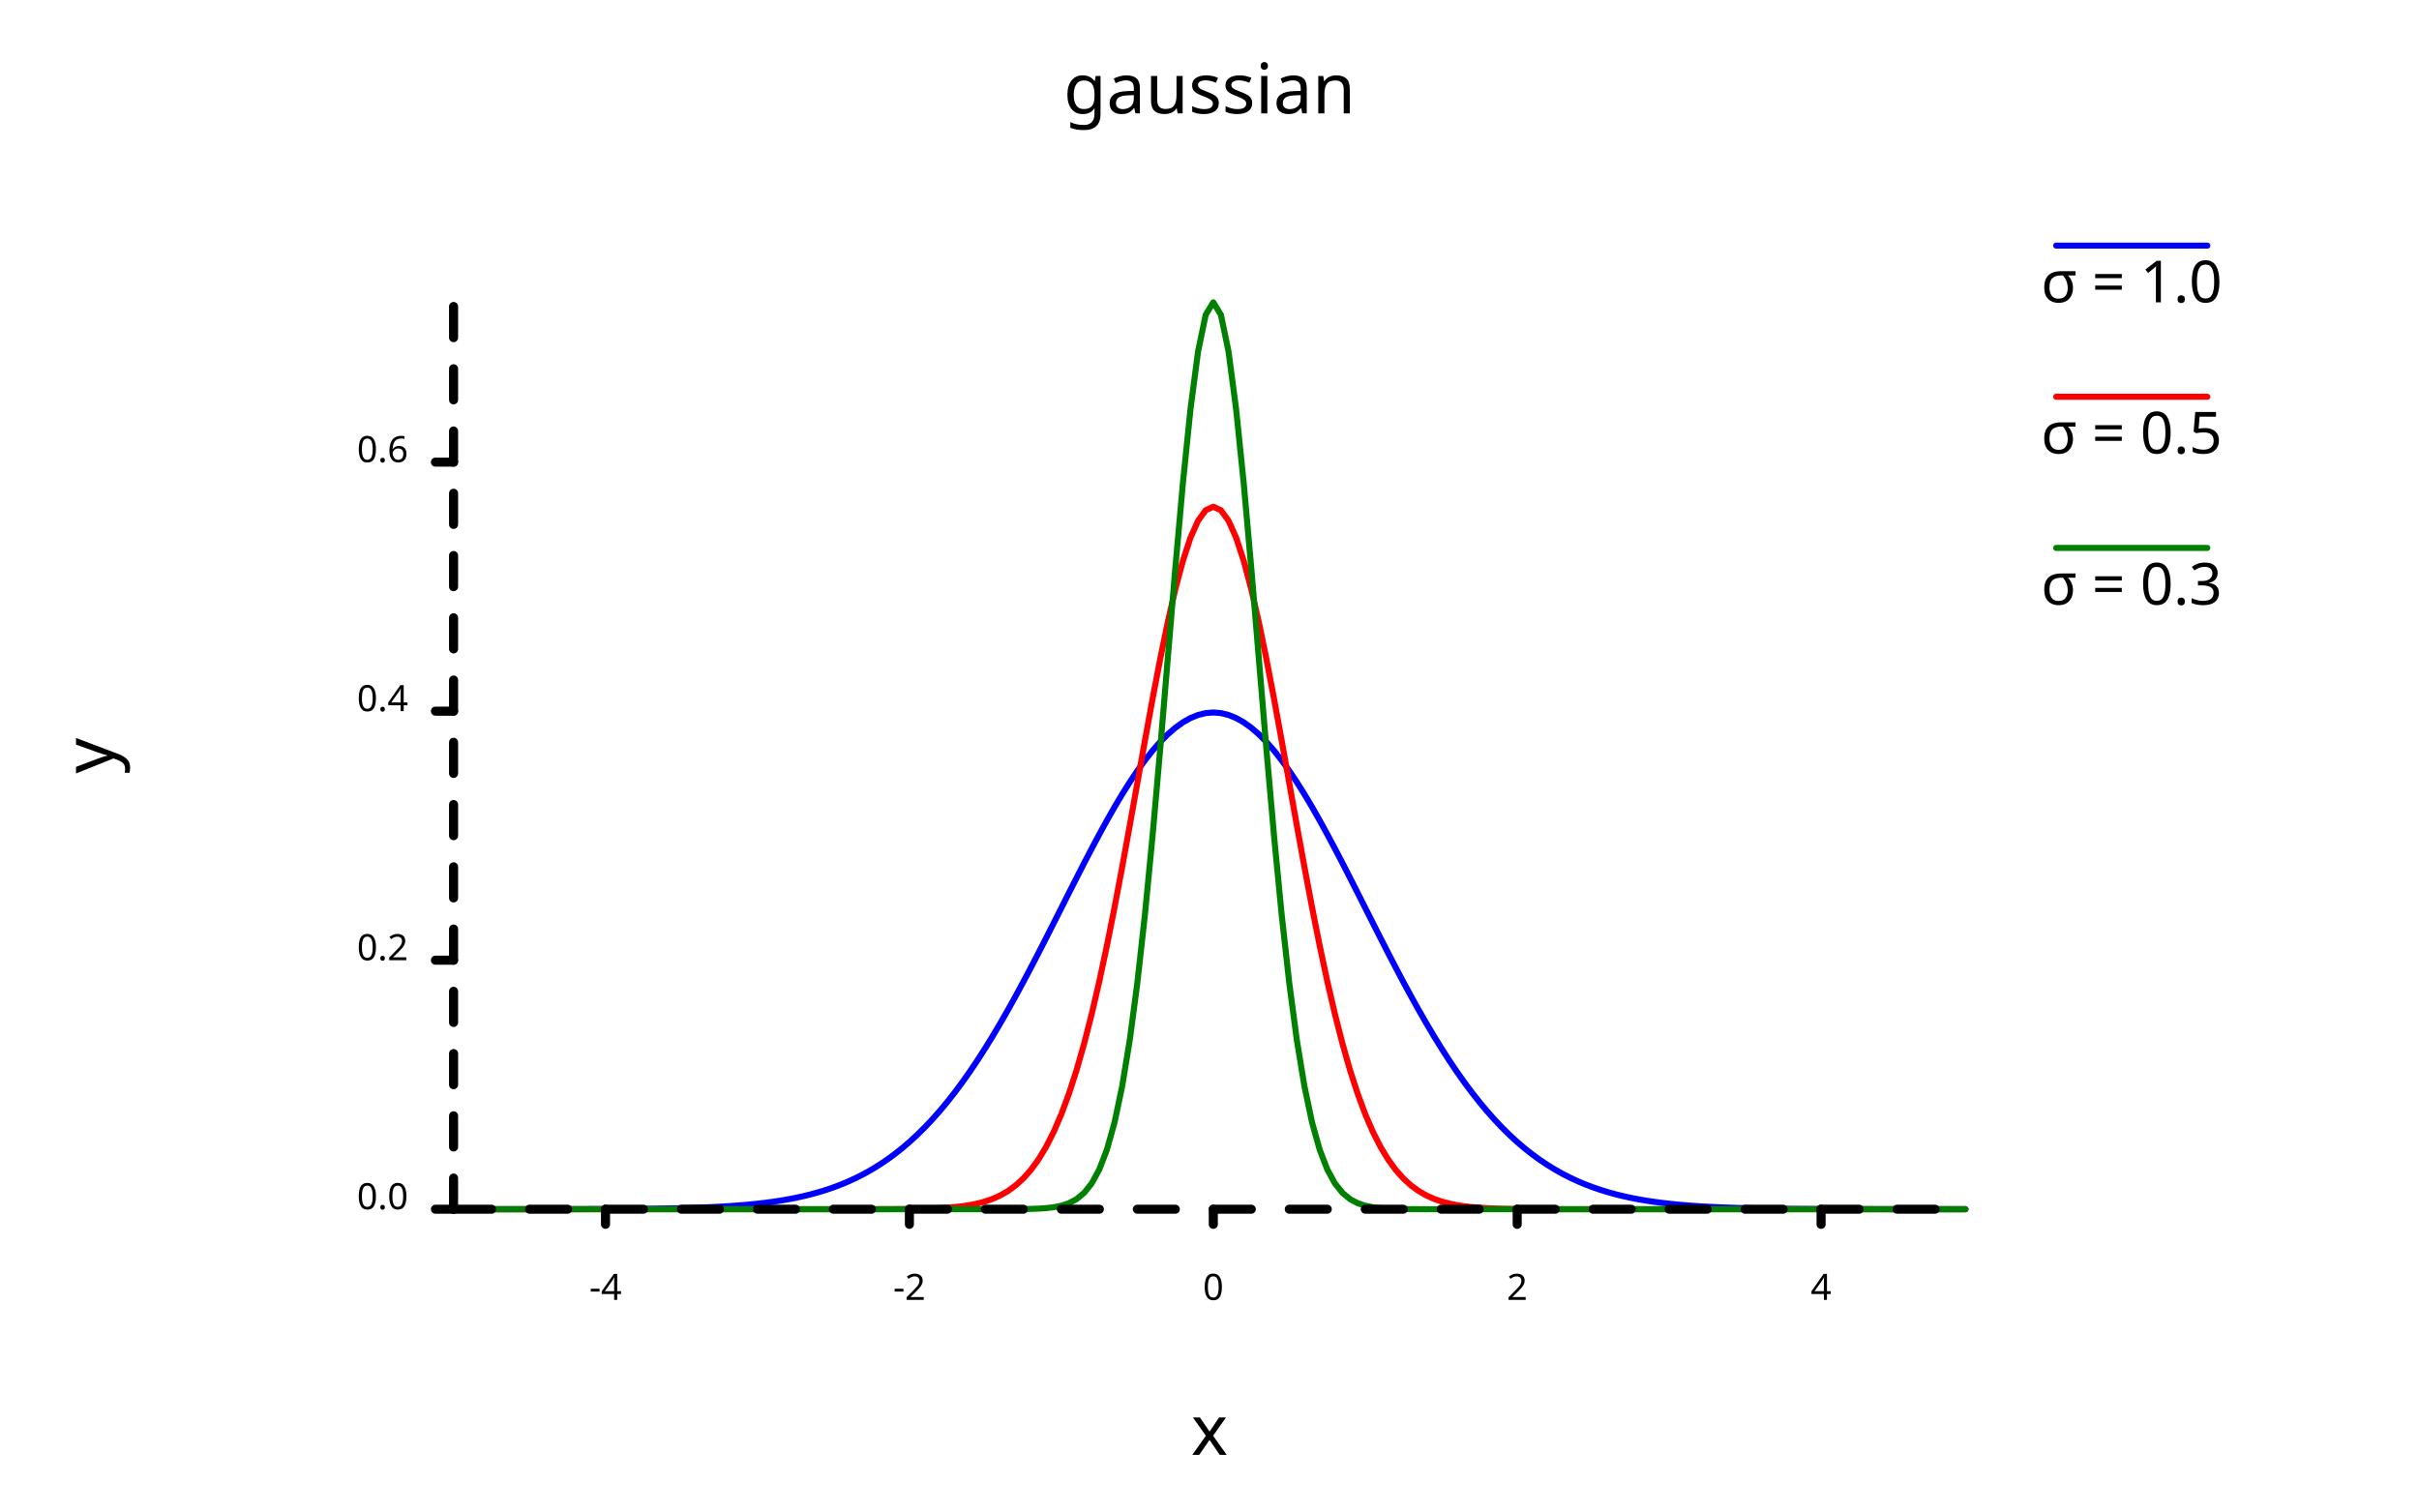
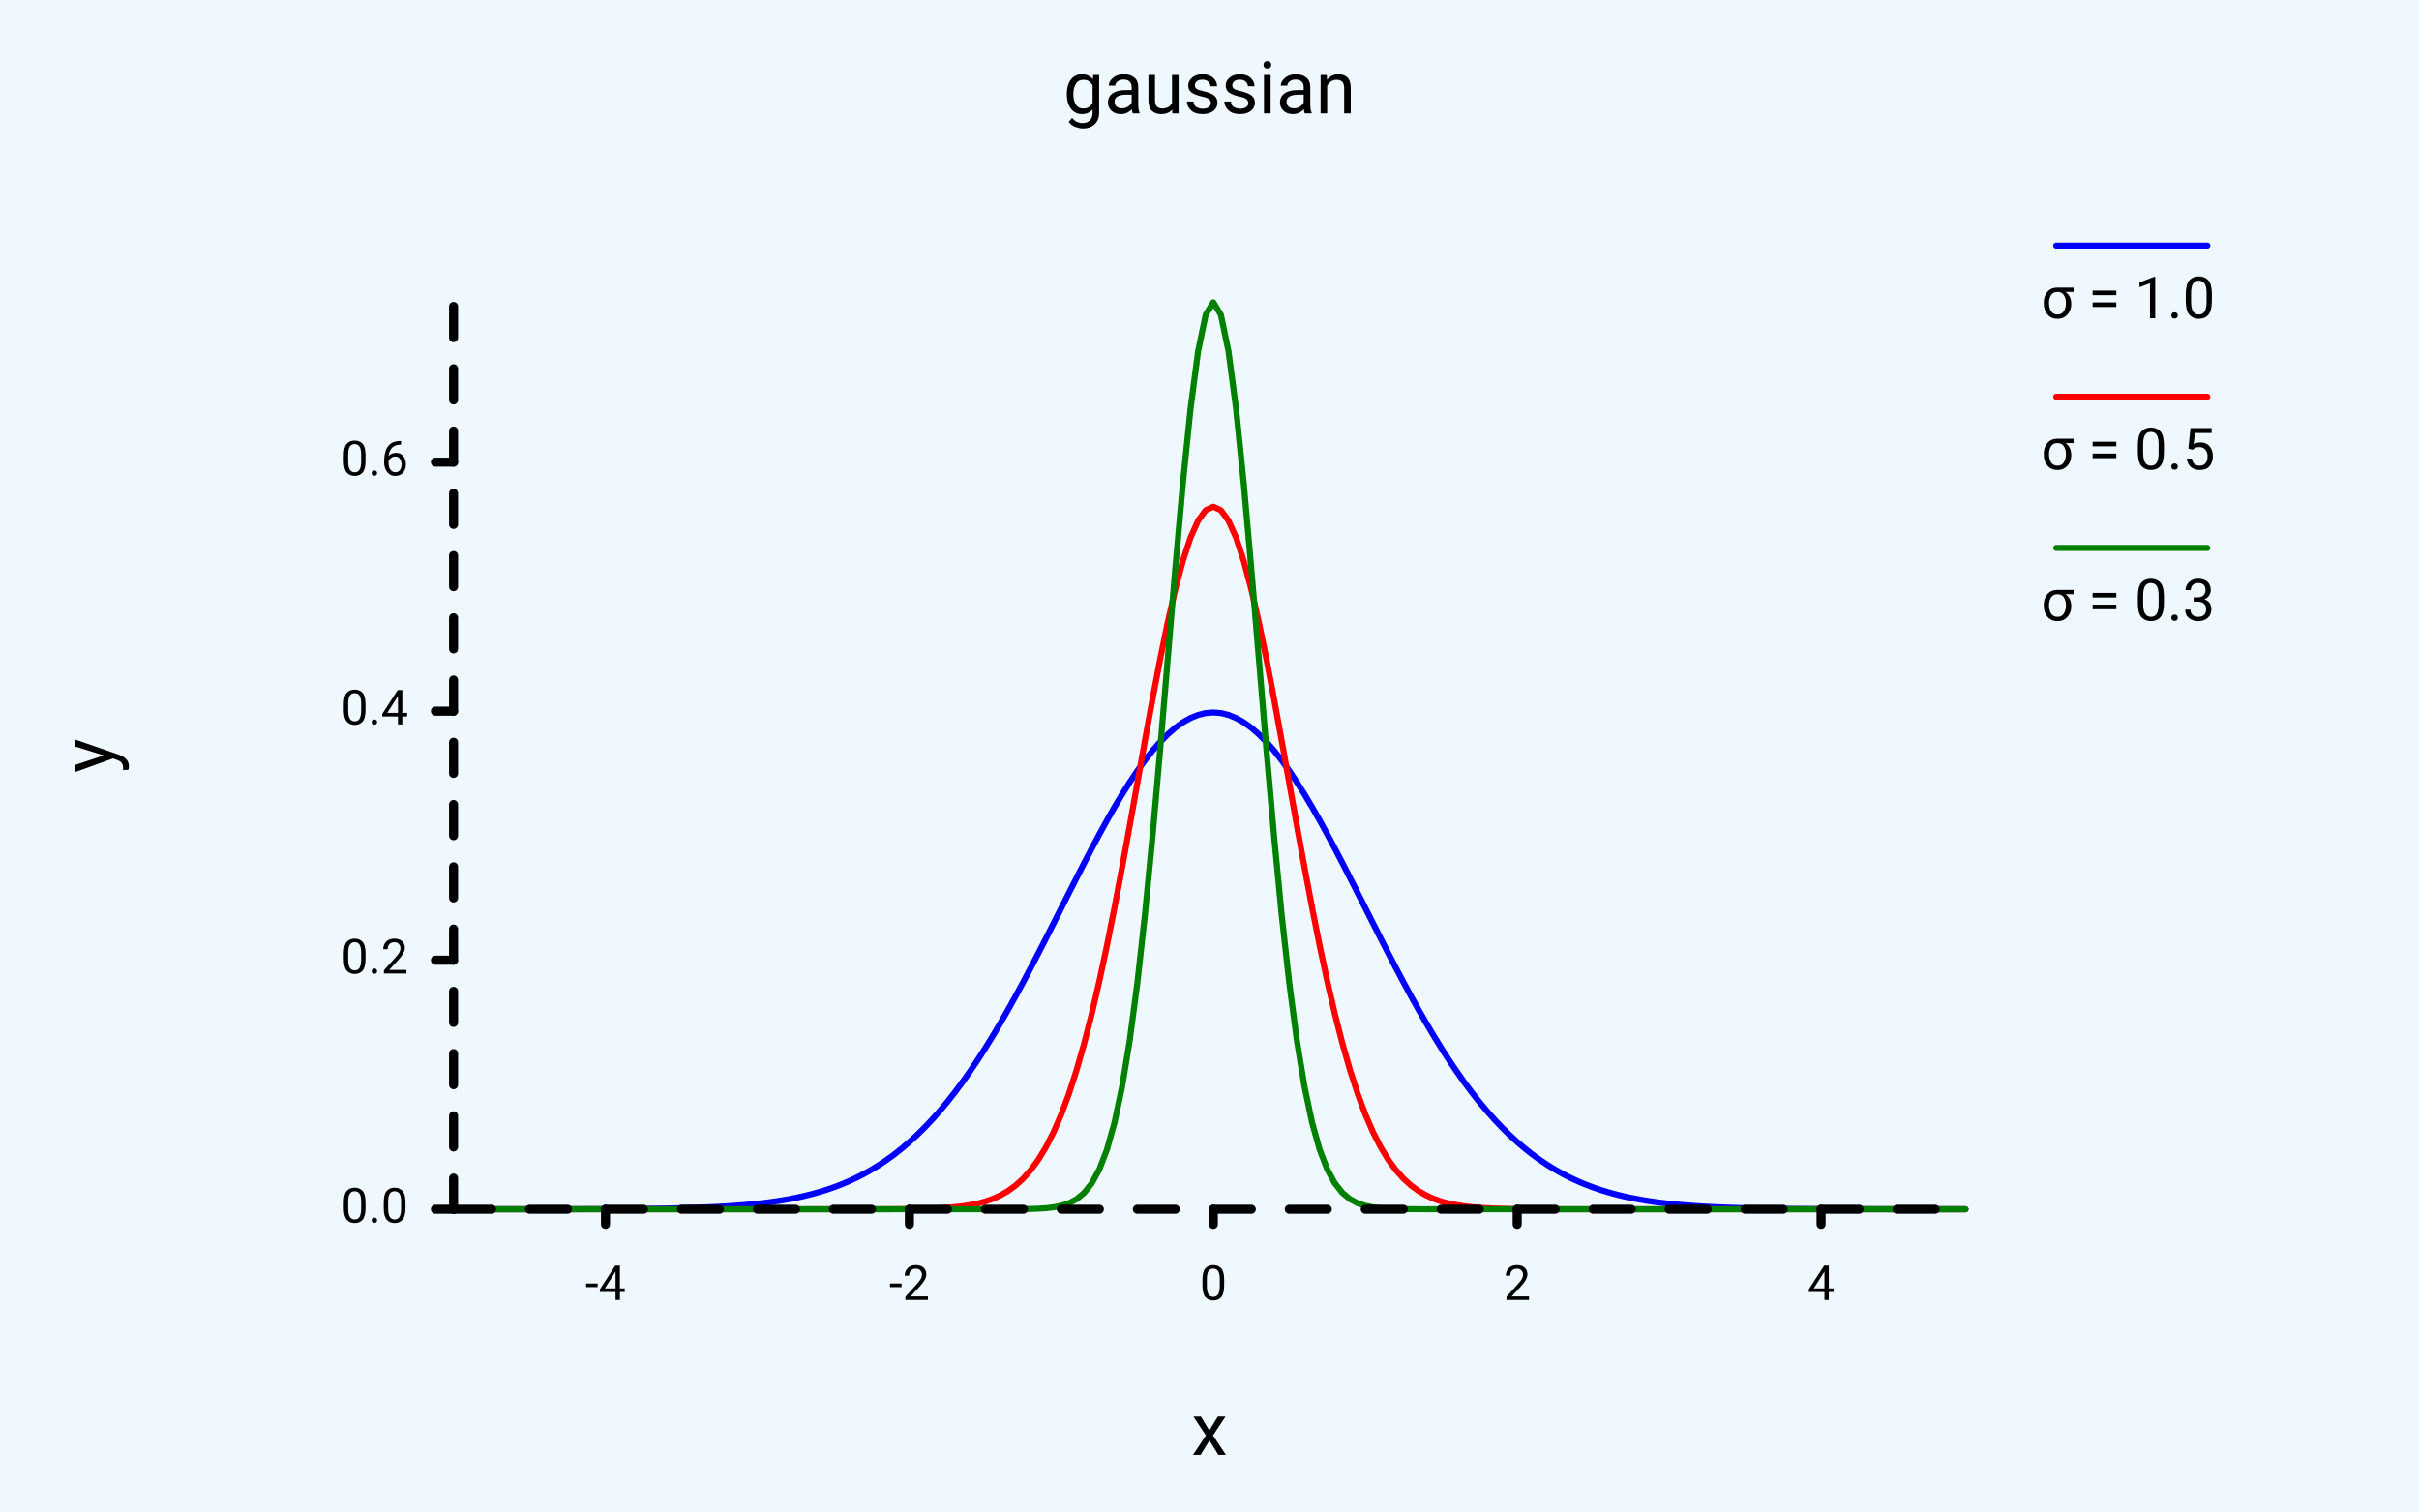
<svg xmlns="http://www.w3.org/2000/svg" class="poloto" width="800" height="500" viewBox="0 0 800 500">
-   <style>.poloto { stroke-linecap:round; stroke-linejoin:round; font-family: 'Tahoma', sans-serif; background-color: AliceBlue;} .poloto_scatter{stroke-width:7} .poloto_tick_line{stroke:gray;stroke-width:0.5} .poloto_line{stroke-width:2} .poloto_text{fill: black;} .poloto_axis_lines{stroke: black;stroke-width:3;fill:none;stroke-dasharray:none} .poloto0stroke{stroke:  blue;} .poloto1stroke{stroke:  red;} .poloto2stroke{stroke:  green;} .poloto3stroke{stroke:  gold;} .poloto4stroke{stroke:  aqua;} .poloto5stroke{stroke:  lime;} .poloto6stroke{stroke:  orange;} .poloto7stroke{stroke:  chocolate;} .poloto0fill{fill:blue;} .poloto1fill{fill:red;} .poloto2fill{fill:green;} .poloto3fill{fill:gold;} .poloto4fill{fill:aqua;} .poloto5fill{fill:lime;} .poloto6fill{fill:orange;} .poloto7fill{fill:chocolate;}</style>
-   <text class="poloto_text poloto_legend_text" alignment-baseline="middle" text-anchor="start" font-size="large" x="675" y="100">σ = 1.0</text>
+   <style>.poloto { stroke-linecap:round; stroke-linejoin:round; font-family: Roboto,sans-serif ; font-size:16px; } .poloto_background{fill:AliceBlue;} .poloto_scatter{stroke-width:7} .poloto_tick_line{stroke:gray;stroke-width:0.5} .poloto_line{stroke-width:2} .poloto_text{fill: black;} .poloto_axis_lines{stroke: black;stroke-width:3;fill:none;stroke-dasharray:none} .poloto_title{font-size:24px;dominant-baseline:start;text-anchor:middle;} .poloto_xname{font-size:24px;dominant-baseline:start;text-anchor:middle;} .poloto_yname{font-size:24px;dominant-baseline:start;text-anchor:middle;} .poloto0stroke{stroke:  blue;} .poloto1stroke{stroke:  red;} .poloto2stroke{stroke:  green;} .poloto3stroke{stroke:  gold;} .poloto4stroke{stroke:  aqua;} .poloto5stroke{stroke:  lime;} .poloto6stroke{stroke:  orange;} .poloto7stroke{stroke:  chocolate;} .poloto0fill{fill:blue;} .poloto1fill{fill:red;} .poloto2fill{fill:green;} .poloto3fill{fill:gold;} .poloto4fill{fill:aqua;} .poloto5fill{fill:lime;} .poloto6fill{fill:orange;} .poloto7fill{fill:chocolate;}</style>
+   <circle r="1e5" class="poloto_background" />
+   <text class="poloto_text poloto_legend_text" dominant-baseline="middle" text-anchor="start" font-size="large" x="675" y="100">σ = 1.0</text>
  <line class="poloto_line poloto_legend_icon poloto0stroke poloto0legend" stroke="black" x1="680" x2="730" y1="81.25" y2="81.25" />
  <path class="poloto_line poloto0stroke" fill="none" stroke="black" d=" M 150 399.999 L 152.513 399.999 L 155.025 399.999 L 157.538 399.999 L 160.05 399.998 L 162.563 399.998 L 165.075 399.997 L 167.588 399.997 L 170.101 399.996 L 172.613 399.995 L 175.126 399.993 L 177.638 399.992 L 180.151 399.99 L 182.663 399.987 L 185.176 399.984 L 187.688 399.98 L 190.201 399.976 L 192.714 399.97 L 195.226 399.963 L 197.739 399.955 L 200.251 399.945 L 202.764 399.933 L 205.276 399.918 L 207.789 399.901 L 210.302 399.88 L 212.814 399.855 L 215.327 399.825 L 217.839 399.79 L 220.352 399.748 L 222.864 399.699 L 225.377 399.641 L 227.889 399.572 L 230.402 399.492 L 232.915 399.399 L 235.427 399.291 L 237.94 399.164 L 240.452 399.018 L 242.965 398.849 L 245.477 398.654 L 247.99 398.431 L 250.503 398.175 L 253.015 397.882 L 255.528 397.548 L 258.04 397.169 L 260.553 396.74 L 263.065 396.255 L 265.578 395.708 L 268.09 395.094 L 270.603 394.405 L 273.116 393.637 L 275.628 392.78 L 278.141 391.829 L 280.653 390.776 L 283.166 389.613 L 285.678 388.333 L 288.191 386.927 L 290.704 385.389 L 293.216 383.71 L 295.729 381.884 L 298.241 379.903 L 300.754 377.762 L 303.266 375.454 L 305.779 372.974 L 308.291 370.318 L 310.804 367.482 L 313.317 364.464 L 315.829 361.263 L 318.342 357.879 L 320.854 354.314 L 323.367 350.571 L 325.879 346.654 L 328.392 342.571 L 330.905 338.33 L 333.417 333.941 L 335.93 329.417 L 338.442 324.77 L 340.955 320.018 L 343.467 315.179 L 345.98 310.271 L 348.492 305.316 L 351.005 300.337 L 353.518 295.358 L 356.03 290.405 L 358.543 285.503 L 361.055 280.682 L 363.568 275.967 L 366.08 271.389 L 368.593 266.974 L 371.106 262.751 L 373.618 258.748 L 376.131 254.991 L 378.643 251.506 L 381.156 248.317 L 383.668 245.446 L 386.181 242.914 L 388.693 240.739 L 391.206 238.937 L 393.719 237.521 L 396.231 236.503 L 398.744 235.889 L 401.256 235.683 L 403.769 235.889 L 406.281 236.503 L 408.794 237.521 L 411.307 238.937 L 413.819 240.739 L 416.332 242.914 L 418.844 245.446 L 421.357 248.317 L 423.869 251.506 L 426.382 254.991 L 428.894 258.748 L 431.407 262.751 L 433.92 266.974 L 436.432 271.389 L 438.945 275.967 L 441.457 280.682 L 443.97 285.503 L 446.482 290.405 L 448.995 295.358 L 451.508 300.337 L 454.02 305.316 L 456.533 310.271 L 459.045 315.179 L 461.558 320.018 L 464.07 324.77 L 466.583 329.417 L 469.095 333.941 L 471.608 338.33 L 474.121 342.571 L 476.633 346.654 L 479.146 350.571 L 481.658 354.314 L 484.171 357.879 L 486.683 361.263 L 489.196 364.464 L 491.709 367.482 L 494.221 370.318 L 496.734 372.974 L 499.246 375.454 L 501.759 377.762 L 504.271 379.903 L 506.784 381.884 L 509.296 383.71 L 511.809 385.389 L 514.322 386.927 L 516.834 388.333 L 519.347 389.613 L 521.859 390.776 L 524.372 391.829 L 526.884 392.78 L 529.397 393.637 L 531.91 394.405 L 534.422 395.094 L 536.935 395.708 L 539.447 396.255 L 541.96 396.74 L 544.472 397.169 L 546.985 397.548 L 549.497 397.882 L 552.01 398.175 L 554.523 398.431 L 557.035 398.654 L 559.548 398.849 L 562.06 399.018 L 564.573 399.164 L 567.085 399.291 L 569.598 399.399 L 572.111 399.492 L 574.623 399.572 L 577.136 399.641 L 579.648 399.699 L 582.161 399.748 L 584.673 399.79 L 587.186 399.825 L 589.698 399.855 L 592.211 399.88 L 594.724 399.901 L 597.236 399.918 L 599.749 399.933 L 602.261 399.945 L 604.774 399.955 L 607.286 399.963 L 609.799 399.97 L 612.312 399.976 L 614.824 399.98 L 617.337 399.984 L 619.849 399.987 L 622.362 399.99 L 624.874 399.992 L 627.387 399.993 L 629.899 399.995 L 632.412 399.996 L 634.925 399.997 L 637.437 399.997 L 639.95 399.998 L 642.462 399.998 L 644.975 399.999 L 647.487 399.999 L 650 399.999" />
-   <text class="poloto_text poloto_legend_text" alignment-baseline="middle" text-anchor="start" font-size="large" x="675" y="150">σ = 0.5</text>
+   <text class="poloto_text poloto_legend_text" dominant-baseline="middle" text-anchor="start" font-size="large" x="675" y="150">σ = 0.5</text>
  <line class="poloto_line poloto_legend_icon poloto1stroke poloto1legend" stroke="black" x1="680" x2="730" y1="131.25" y2="131.25" />
  <path class="poloto_line poloto1stroke" fill="none" stroke="black" d=" M 150 400 L 152.513 400 L 155.025 400 L 157.538 400 L 160.05 400 L 162.563 400 L 165.075 400 L 167.588 400 L 170.101 400 L 172.613 400 L 175.126 400 L 177.638 400 L 180.151 400 L 182.663 400 L 185.176 400 L 187.688 400 L 190.201 400 L 192.714 400 L 195.226 400 L 197.739 400 L 200.251 400 L 202.764 400 L 205.276 400 L 207.789 400 L 210.302 400 L 212.814 400 L 215.327 400 L 217.839 400 L 220.352 400 L 222.864 400 L 225.377 400 L 227.889 400 L 230.402 400 L 232.915 400 L 235.427 400 L 237.94 400 L 240.452 400 L 242.965 400 L 245.477 400 L 247.99 400 L 250.503 400 L 253.015 400 L 255.528 400 L 258.04 400 L 260.553 400 L 263.065 400 L 265.578 400 L 268.09 400 L 270.603 400 L 273.116 399.999 L 275.628 399.999 L 278.141 399.999 L 280.653 399.998 L 283.166 399.996 L 285.678 399.994 L 288.191 399.991 L 290.704 399.985 L 293.216 399.978 L 295.729 399.966 L 298.241 399.948 L 300.754 399.922 L 303.266 399.884 L 305.779 399.83 L 308.291 399.753 L 310.804 399.644 L 313.317 399.492 L 315.829 399.282 L 318.342 398.997 L 320.854 398.611 L 323.367 398.097 L 325.879 397.419 L 328.392 396.533 L 330.905 395.389 L 333.417 393.93 L 335.93 392.088 L 338.442 389.79 L 340.955 386.955 L 343.467 383.5 L 345.98 379.336 L 348.492 374.38 L 351.005 368.551 L 353.518 361.78 L 356.03 354.012 L 358.543 345.218 L 361.055 335.39 L 363.568 324.558 L 366.08 312.786 L 368.593 300.18 L 371.106 286.889 L 373.618 273.104 L 376.131 259.055 L 378.643 245.009 L 381.156 231.258 L 383.668 218.116 L 386.181 205.901 L 388.693 194.926 L 391.206 185.487 L 393.719 177.846 L 396.231 172.222 L 398.744 168.78 L 401.256 167.621 L 403.769 168.78 L 406.281 172.222 L 408.794 177.846 L 411.307 185.487 L 413.819 194.926 L 416.332 205.901 L 418.844 218.116 L 421.357 231.258 L 423.869 245.009 L 426.382 259.055 L 428.894 273.104 L 431.407 286.889 L 433.92 300.18 L 436.432 312.786 L 438.945 324.558 L 441.457 335.39 L 443.97 345.218 L 446.482 354.012 L 448.995 361.78 L 451.508 368.551 L 454.02 374.38 L 456.533 379.336 L 459.045 383.5 L 461.558 386.955 L 464.07 389.79 L 466.583 392.088 L 469.095 393.93 L 471.608 395.389 L 474.121 396.533 L 476.633 397.419 L 479.146 398.097 L 481.658 398.611 L 484.171 398.997 L 486.683 399.282 L 489.196 399.492 L 491.709 399.644 L 494.221 399.753 L 496.734 399.83 L 499.246 399.884 L 501.759 399.922 L 504.271 399.948 L 506.784 399.966 L 509.296 399.978 L 511.809 399.985 L 514.322 399.991 L 516.834 399.994 L 519.347 399.996 L 521.859 399.998 L 524.372 399.999 L 526.884 399.999 L 529.397 399.999 L 531.91 400 L 534.422 400 L 536.935 400 L 539.447 400 L 541.96 400 L 544.472 400 L 546.985 400 L 549.497 400 L 552.01 400 L 554.523 400 L 557.035 400 L 559.548 400 L 562.06 400 L 564.573 400 L 567.085 400 L 569.598 400 L 572.111 400 L 574.623 400 L 577.136 400 L 579.648 400 L 582.161 400 L 584.673 400 L 587.186 400 L 589.698 400 L 592.211 400 L 594.724 400 L 597.236 400 L 599.749 400 L 602.261 400 L 604.774 400 L 607.286 400 L 609.799 400 L 612.312 400 L 614.824 400 L 617.337 400 L 619.849 400 L 622.362 400 L 624.874 400 L 627.387 400 L 629.899 400 L 632.412 400 L 634.925 400 L 637.437 400 L 639.95 400 L 642.462 400 L 644.975 400 L 647.487 400 L 650 400" />
-   <text class="poloto_text poloto_legend_text" alignment-baseline="middle" text-anchor="start" font-size="large" x="675" y="200">σ = 0.3</text>
+   <text class="poloto_text poloto_legend_text" dominant-baseline="middle" text-anchor="start" font-size="large" x="675" y="200">σ = 0.3</text>
  <line class="poloto_line poloto_legend_icon poloto2stroke poloto2legend" stroke="black" x1="680" x2="730" y1="181.25" y2="181.25" />
  <path class="poloto_line poloto2stroke" fill="none" stroke="black" d=" M 150 400 L 152.513 400 L 155.025 400 L 157.538 400 L 160.05 400 L 162.563 400 L 165.075 400 L 167.588 400 L 170.101 400 L 172.613 400 L 175.126 400 L 177.638 400 L 180.151 400 L 182.663 400 L 185.176 400 L 187.688 400 L 190.201 400 L 192.714 400 L 195.226 400 L 197.739 400 L 200.251 400 L 202.764 400 L 205.276 400 L 207.789 400 L 210.302 400 L 212.814 400 L 215.327 400 L 217.839 400 L 220.352 400 L 222.864 400 L 225.377 400 L 227.889 400 L 230.402 400 L 232.915 400 L 235.427 400 L 237.94 400 L 240.452 400 L 242.965 400 L 245.477 400 L 247.99 400 L 250.503 400 L 253.015 400 L 255.528 400 L 258.04 400 L 260.553 400 L 263.065 400 L 265.578 400 L 268.09 400 L 270.603 400 L 273.116 400 L 275.628 400 L 278.141 400 L 280.653 400 L 283.166 400 L 285.678 400 L 288.191 400 L 290.704 400 L 293.216 400 L 295.729 400 L 298.241 400 L 300.754 400 L 303.266 400 L 305.779 400 L 308.291 400 L 310.804 400 L 313.317 400 L 315.829 400 L 318.342 400 L 320.854 400 L 323.367 400 L 325.879 399.999 L 328.392 399.997 L 330.905 399.994 L 333.417 399.988 L 335.93 399.975 L 338.442 399.949 L 340.955 399.899 L 343.467 399.807 L 345.98 399.639 L 348.492 399.344 L 351.005 398.84 L 353.518 398.006 L 356.03 396.667 L 358.543 394.581 L 361.055 391.43 L 363.568 386.819 L 366.08 380.281 L 368.593 371.31 L 371.106 359.399 L 373.618 344.119 L 376.131 325.194 L 378.643 302.604 L 381.156 276.666 L 383.668 248.099 L 386.181 218.041 L 388.693 188.006 L 391.206 159.779 L 393.719 135.251 L 396.231 116.212 L 398.744 104.138 L 401.256 100 L 403.769 104.138 L 406.281 116.212 L 408.794 135.251 L 411.307 159.779 L 413.819 188.006 L 416.332 218.041 L 418.844 248.099 L 421.357 276.666 L 423.869 302.604 L 426.382 325.194 L 428.894 344.119 L 431.407 359.399 L 433.92 371.31 L 436.432 380.281 L 438.945 386.819 L 441.457 391.43 L 443.97 394.581 L 446.482 396.667 L 448.995 398.006 L 451.508 398.84 L 454.02 399.344 L 456.533 399.639 L 459.045 399.807 L 461.558 399.899 L 464.07 399.949 L 466.583 399.975 L 469.095 399.988 L 471.608 399.994 L 474.121 399.997 L 476.633 399.999 L 479.146 400 L 481.658 400 L 484.171 400 L 486.683 400 L 489.196 400 L 491.709 400 L 494.221 400 L 496.734 400 L 499.246 400 L 501.759 400 L 504.271 400 L 506.784 400 L 509.296 400 L 511.809 400 L 514.322 400 L 516.834 400 L 519.347 400 L 521.859 400 L 524.372 400 L 526.884 400 L 529.397 400 L 531.91 400 L 534.422 400 L 536.935 400 L 539.447 400 L 541.96 400 L 544.472 400 L 546.985 400 L 549.497 400 L 552.01 400 L 554.523 400 L 557.035 400 L 559.548 400 L 562.06 400 L 564.573 400 L 567.085 400 L 569.598 400 L 572.111 400 L 574.623 400 L 577.136 400 L 579.648 400 L 582.161 400 L 584.673 400 L 587.186 400 L 589.698 400 L 592.211 400 L 594.724 400 L 597.236 400 L 599.749 400 L 602.261 400 L 604.774 400 L 607.286 400 L 609.799 400 L 612.312 400 L 614.824 400 L 617.337 400 L 619.849 400 L 622.362 400 L 624.874 400 L 627.387 400 L 629.899 400 L 632.412 400 L 634.925 400 L 637.437 400 L 639.95 400 L 642.462 400 L 644.975 400 L 647.487 400 L 650 400" />
-   <text class="poloto_labels poloto_text poloto_title" alignment-baseline="start" text-anchor="middle" font-size="x-large" x="400" y="37.5">gaussian</text>
-   <text class="poloto_labels poloto_text poloto_xname" alignment-baseline="start" text-anchor="middle" font-size="x-large" x="400" y="481.25">x</text>
-   <text class="poloto_labels poloto_text poloto_yname" alignment-baseline="start" text-anchor="middle" font-size="x-large" transform="rotate(-90,37.5,250)" x="37.5" y="250">y</text>
-   <text class="poloto_tick_labels poloto_text" alignment-baseline="middle" text-anchor="start" x="440" y="70" />
+   <text class="poloto_labels poloto_text poloto_title" x="400" y="37.5">gaussian</text>
+   <text class="poloto_labels poloto_text poloto_xname" x="400" y="481.25">x</text>
+   <text class="poloto_labels poloto_text poloto_yname" transform="rotate(-90,37.5,250)" x="37.5" y="250">y</text>
+   <text class="poloto_tick_labels poloto_text" dominant-baseline="middle" text-anchor="start" x="440" y="70" />
  <line class="poloto_axis_lines" stroke="black" x1="200.251" x2="200.251" y1="400" y2="405" />
-   <text class="poloto_tick_labels poloto_text" alignment-baseline="start" text-anchor="middle" x="200.251" y="430">-4</text>
+   <text class="poloto_tick_labels poloto_text" dominant-baseline="start" text-anchor="middle" x="200.251" y="430">-4</text>
  <line class="poloto_axis_lines" stroke="black" x1="300.754" x2="300.754" y1="400" y2="405" />
-   <text class="poloto_tick_labels poloto_text" alignment-baseline="start" text-anchor="middle" x="300.754" y="430">-2</text>
+   <text class="poloto_tick_labels poloto_text" dominant-baseline="start" text-anchor="middle" x="300.754" y="430">-2</text>
  <line class="poloto_axis_lines" stroke="black" x1="401.256" x2="401.256" y1="400" y2="405" />
-   <text class="poloto_tick_labels poloto_text" alignment-baseline="start" text-anchor="middle" x="401.256" y="430">0</text>
+   <text class="poloto_tick_labels poloto_text" dominant-baseline="start" text-anchor="middle" x="401.256" y="430">0</text>
  <line class="poloto_axis_lines" stroke="black" x1="501.759" x2="501.759" y1="400" y2="405" />
-   <text class="poloto_tick_labels poloto_text" alignment-baseline="start" text-anchor="middle" x="501.759" y="430">2</text>
+   <text class="poloto_tick_labels poloto_text" dominant-baseline="start" text-anchor="middle" x="501.759" y="430">2</text>
  <line class="poloto_axis_lines" stroke="black" x1="602.261" x2="602.261" y1="400" y2="405" />
-   <text class="poloto_tick_labels poloto_text" alignment-baseline="start" text-anchor="middle" x="602.261" y="430">4</text>
-   <text class="poloto_tick_labels poloto_text" alignment-baseline="middle" text-anchor="start" x="150" y="70" />
+   <text class="poloto_tick_labels poloto_text" dominant-baseline="start" text-anchor="middle" x="602.261" y="430">4</text>
+   <text class="poloto_tick_labels poloto_text" dominant-baseline="middle" text-anchor="start" x="150" y="70" />
  <line class="poloto_axis_lines" stroke="black" x1="150" x2="144" y1="400" y2="400" />
-   <text class="poloto_tick_labels poloto_text" alignment-baseline="middle" text-anchor="end" x="135" y="400">0.0</text>
+   <text class="poloto_tick_labels poloto_text" dominant-baseline="middle" text-anchor="end" x="135" y="400">0.0</text>
  <line class="poloto_axis_lines" stroke="black" x1="150" x2="144" y1="317.624" y2="317.624" />
-   <text class="poloto_tick_labels poloto_text" alignment-baseline="middle" text-anchor="end" x="135" y="317.624">0.2</text>
+   <text class="poloto_tick_labels poloto_text" dominant-baseline="middle" text-anchor="end" x="135" y="317.624">0.2</text>
  <line class="poloto_axis_lines" stroke="black" x1="150" x2="144" y1="235.248" y2="235.248" />
-   <text class="poloto_tick_labels poloto_text" alignment-baseline="middle" text-anchor="end" x="135" y="235.248">0.4</text>
+   <text class="poloto_tick_labels poloto_text" dominant-baseline="middle" text-anchor="end" x="135" y="235.248">0.4</text>
  <line class="poloto_axis_lines" stroke="black" x1="150" x2="144" y1="152.871" y2="152.871" />
-   <text class="poloto_tick_labels poloto_text" alignment-baseline="middle" text-anchor="end" x="135" y="152.871">0.6</text>
+   <text class="poloto_tick_labels poloto_text" dominant-baseline="middle" text-anchor="end" x="135" y="152.871">0.6</text>
  <path stroke="black" fill="none" class="poloto_axis_lines" style="stroke-dasharray:12.563;stroke-dashoffset:-50.251;" d=" M 150 400 L 650 400" />
  <path stroke="black" fill="none" class="poloto_axis_lines" style="stroke-dasharray:10.297;stroke-dashoffset:-0;" d=" M 150 400 L 150 100" />
</svg>
